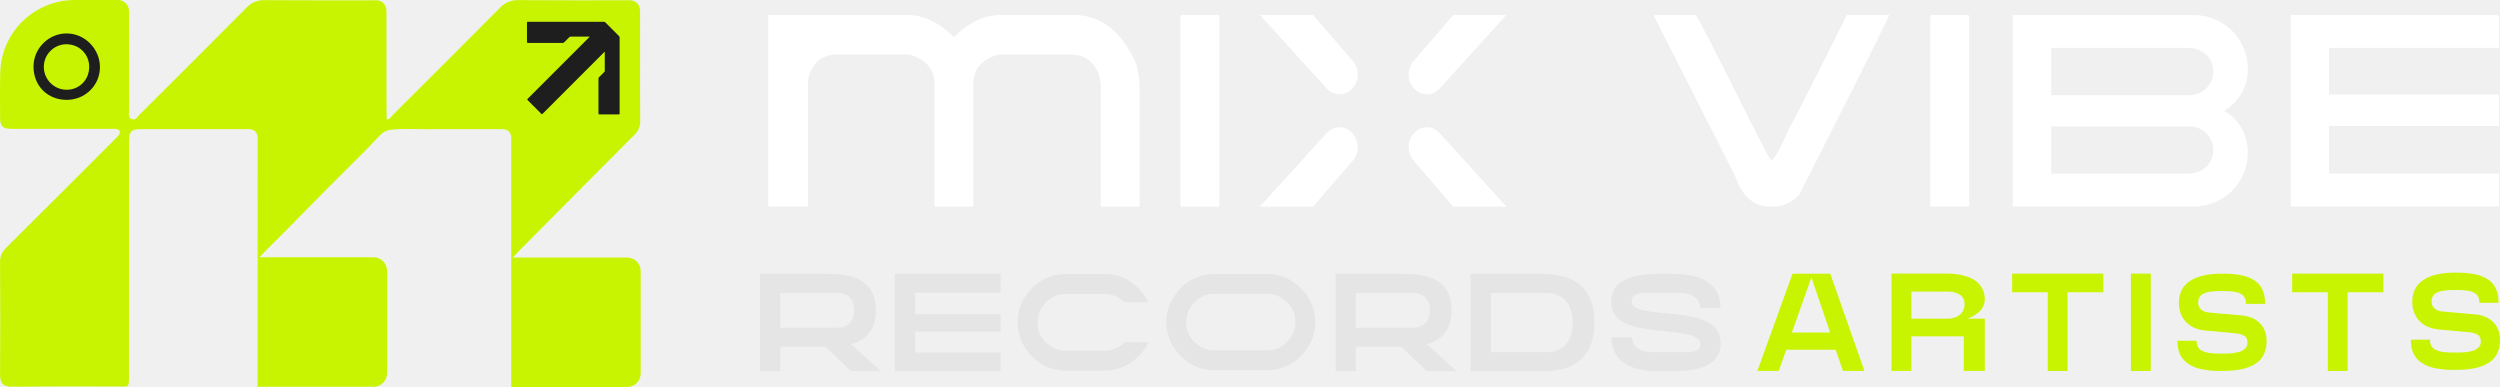
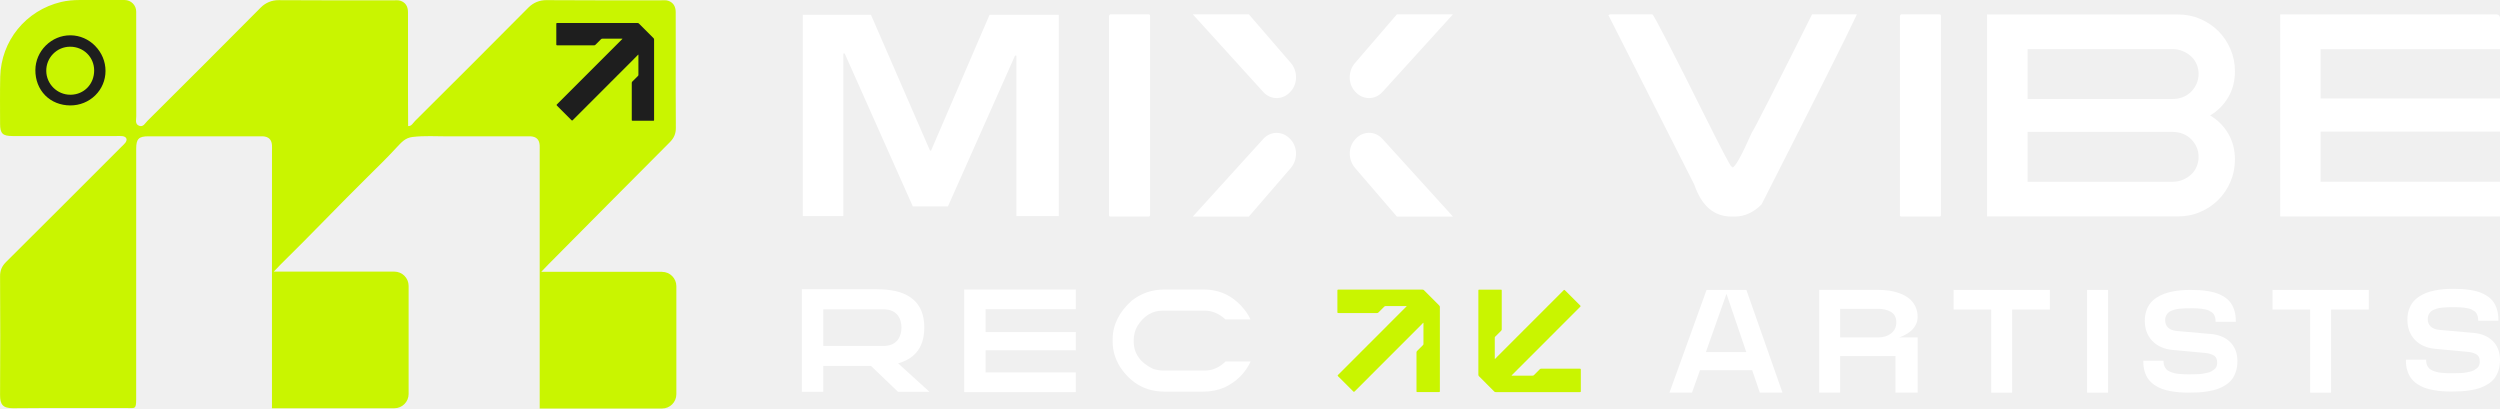
- <svg xmlns="http://www.w3.org/2000/svg" id="Layer_1" viewBox="0 0 1302.71 201.64">
-   <defs>
-     <style>.cls-1{fill:#fff;}.cls-2{fill:#e5e5e5;}.cls-3{fill:#c9f401;}.cls-4{fill:#1e1e1e;}</style>
-   </defs>
-   <path class="cls-2" d="M555.78,193.15c-9.14,0-16.49-4.12-21.85-12.24-2.4-3.94-3.62-8.06-3.62-12.23v-1.44c0-6.96,3.16-13.35,9.39-18.97,4.66-3.64,10.05-5.5,15.98-5.5h19.54c8.62,0,15.48,3.61,20.98,11.03,.83,1.15,1.53,2.37,2.13,3.71h-12.36c-3.08-2.87-6.54-4.32-10.31-4.32h-20.71c-5.06,0-9.22,2.52-12.37,7.49-1.23,2.17-1.87,4.52-1.87,6.84v.9c0,5.98,3.28,10.56,9.76,13.61,1.85,.5,3.31,.73,4.66,.73h20.71c3.74,0,7.08-1.47,10.23-4.5h12.35c-2.56,5.6-6.85,9.9-12.75,12.77-3.27,1.42-6.91,2.15-10.82,2.15h-19.09Z" />
-   <path class="cls-2" d="M443.51,179.35l15.46,14.04h-15.53l-13.33-12.77h-23.55v12.77h-10.57v-50.64h36.24c9.08,0,24.19,1.42,24.19,18.94,0,11.14-6.1,15.75-12.91,17.66Zm-36.95-8.58h29.65c7.16,0,8.94-5.11,8.94-9.08s-1.77-9.01-8.94-9.01h-29.65v18.09Z" />
-   <path class="cls-2" d="M521.43,142.75v9.72h-44.54v11.28h44.54v9.01h-44.54v10.92h44.54v9.72h-55.11v-50.64h55.11Z" />
-   <path class="cls-2" d="M743.49,179.35l15.46,14.04h-15.53l-13.33-12.77h-23.55v12.77h-10.57v-50.64h36.24c9.08,0,24.19,1.42,24.19,18.94,0,11.14-6.1,15.75-12.91,17.66Zm-36.95-8.58h29.65c7.16,0,8.94-5.11,8.94-9.08s-1.77-9.01-8.94-9.01h-29.65v18.09Z" />
-   <path class="cls-2" d="M830.84,168.07c0,23.34-17.66,25.32-26.74,25.32h-37.81v-50.64h37.81c9.08,0,26.74,2.06,26.74,25.32Zm-11.35,0c0-9.29-4.54-15.39-13.76-15.39h-28.8v30.85h28.8c9.22,0,13.76-6.17,13.76-15.46Z" />
-   <path class="cls-2" d="M896.62,178.57c0,5.75-2.2,14.82-23.9,14.82h-9.08c-21.7,0-23.9-11.92-23.9-17.66h10.57c0,1.49,.99,7.8,10.57,7.8h17.94c5.46,0,7.23-1.84,7.23-4.26,0-11.35-46.46-.35-46.46-21.63,0-5.82,2.2-14.89,23.97-14.89h9.01c21.77,0,23.97,11.92,23.97,17.73h-10.64c0-1.56-.92-7.8-10.5-7.8h-18.02c-5.46,0-7.16,1.77-7.16,4.26,0,11.14,46.39-.14,46.39,21.63Z" />
-   <path class="cls-2" d="M633.34,192.91c-10.29,0-18.13-4.95-23.31-14.7-1.54-3.78-2.3-7.19-2.3-10.37,0-7.98,3.64-14.92,10.82-20.63,4.54-2.94,9.32-4.44,14.16-4.44h27.7c8.49,0,15.63,4.02,21.23,11.94,2.52,4.53,3.76,8.79,3.76,12.95,0,7.86-3.32,14.6-9.86,20.02-4.4,3.47-9.71,5.23-15.76,5.23h-26.44Zm-.99-39.79c-4.91,0-8.99,2.41-12.13,7.17-1.43,2.56-2.14,5.09-2.14,7.55,0,5.82,2.95,10.37,8.77,13.52,1.89,.8,3.84,1.2,5.86,1.2h27.7c5.69,0,10.11-2.8,13.16-8.32,.98-2.05,1.47-4.2,1.47-6.4,0-5.99-3.05-10.57-9.06-13.62-1.97-.73-3.71-1.1-5.21-1.1h-28.41Z" />
-   <path class="cls-3" d="M934.06,142.59l-18.32,50.71h11.11l3.96-11.07h25.76l3.78,11.07h11.18l-17.82-50.71h-19.65Zm-.34,30.7l10.17-28.76,9.78,28.76h-19.96Z" />
-   <path class="cls-3" d="M1030.79,162.97c1.01-.84,1.85-1.88,2.49-3.09,.65-1.22,.97-2.55,.97-3.94,0-1.99-.41-3.79-1.21-5.37-.8-1.57-1.86-2.87-3.15-3.86-1.27-.97-2.78-1.79-4.5-2.43-1.7-.63-3.44-1.08-5.16-1.33-1.72-.24-3.51-.37-5.32-.37h-29.27v50.71h10.36v-18.04h27.32v18.04h10.95v-27.25h-9.12c.75-.25,1.5-.56,2.24-.91,1.27-.61,2.42-1.33,3.41-2.16Zm-34.8-11.03h18.91c1.11,0,2.19,.12,3.19,.35,.99,.23,1.95,.6,2.85,1.08,.85,.46,1.54,1.14,2.03,2.02,.5,.88,.75,1.95,.75,3.18,0,2.3-.82,4.07-2.49,5.42-1.68,1.36-3.84,2.05-6.4,2.05h-18.85v-14.1Z" />
-   <polygon class="cls-3" points="1048.49 152.29 1067.05 152.29 1067.05 193.3 1077.38 193.3 1077.38 152.29 1096.01 152.29 1096.01 142.59 1048.49 142.59 1048.49 152.29" />
-   <rect class="cls-3" x="1110.38" y="142.59" width="10.36" height="50.71" />
-   <path class="cls-3" d="M1167.85,164.35l-16.75-1.49c-1.87-.2-3.31-.76-4.26-1.69-.95-.92-1.42-2.12-1.42-3.66,0-.78,.14-1.49,.43-2.11,.29-.62,.64-1.14,1.06-1.53,.42-.4,.99-.74,1.71-1.03,.75-.3,1.44-.53,2.06-.67,.62-.14,1.43-.26,2.39-.34,.99-.08,1.78-.13,2.35-.14,.59-.01,1.35-.02,2.3-.02h1.89c.42,0,1.06,.02,1.9,.07,.84,.05,1.5,.1,1.97,.17,.48,.07,1.08,.18,1.81,.33,.7,.14,1.25,.31,1.65,.51,.43,.21,.89,.48,1.4,.81,.46,.3,.81,.64,1.05,1.02,.25,.4,.48,.89,.66,1.45,.18,.55,.27,1.17,.27,1.83v.48h9.98v-.48c0-1.86-.23-3.57-.7-5.08-.46-1.51-1.09-2.81-1.86-3.86-.77-1.05-1.76-1.97-2.95-2.75-1.17-.77-2.39-1.39-3.62-1.84-1.22-.45-2.65-.81-4.23-1.08-1.57-.27-3.07-.44-4.48-.53-1.39-.08-2.95-.12-4.64-.12-1.55,0-3.05,.06-4.46,.17-1.41,.12-2.89,.33-4.41,.63-1.52,.3-2.93,.7-4.2,1.18-1.28,.48-2.52,1.13-3.69,1.91-1.18,.79-2.2,1.72-3.01,2.76-.82,1.05-1.47,2.31-1.95,3.77-.48,1.45-.72,3.08-.72,4.83,0,3.99,1.23,7.32,3.67,9.89,2.43,2.56,5.76,4.06,9.91,4.47l16.8,1.56c1.85,.29,3.23,.79,4.11,1.48,.82,.65,1.24,1.76,1.24,3.28,0,.69-.12,1.33-.34,1.88-.22,.54-.57,.99-1.02,1.35-.5,.4-1.01,.75-1.53,1.05-.5,.29-1.17,.52-1.99,.69-.88,.18-1.62,.33-2.23,.45-.58,.11-1.39,.18-2.39,.22-1.03,.03-1.79,.06-2.29,.07-.49,.01-1.21,.02-2.16,.02s-1.75-.01-2.41-.03c-.66-.02-1.48-.08-2.43-.17-.95-.09-1.76-.22-2.41-.39-.66-.17-1.36-.41-2.1-.72-.7-.3-1.27-.66-1.69-1.08-.42-.42-.77-.96-1.06-1.61-.28-.64-.43-1.39-.43-2.22v-.48h-9.98v.48c0,1.8,.23,3.46,.7,4.95,.47,1.49,1.11,2.78,1.92,3.83,.8,1.04,1.8,1.97,2.97,2.76,1.16,.78,2.38,1.41,3.64,1.87,1.25,.46,2.66,.83,4.21,1.11,1.54,.28,3.03,.47,4.44,.58,1.41,.1,2.94,.16,4.56,.16,1.74,0,3.35-.04,4.78-.12,1.44-.08,3.02-.26,4.7-.53,1.68-.27,3.21-.63,4.52-1.08,1.32-.45,2.64-1.07,3.91-1.85,1.29-.79,2.38-1.73,3.24-2.8,.86-1.07,1.56-2.4,2.08-3.95,.51-1.55,.77-3.3,.77-5.22,0-3.88-1.2-7.05-3.58-9.4-2.36-2.34-5.61-3.69-9.66-4.02Z" />
-   <polygon class="cls-3" points="1194.42 152.29 1212.98 152.29 1212.98 193.3 1223.31 193.3 1223.31 152.29 1241.94 152.29 1241.94 142.59 1194.42 142.59 1194.42 152.29" />
+ <svg xmlns="http://www.w3.org/2000/svg" id="Layer_1" viewBox="0 0 1234.04 201.64">
  <g>
-     <path class="cls-3" d="M326.82,134.18h-59.66c1.55-1.61,2.54-2.68,3.56-3.7,19.94-20.09,39.86-40.2,59.86-60.22,2.09-2.09,3.06-4.23,3.03-7.21-.13-12.72-.05-25.45-.05-38.17,0-6.3,.03-12.61-.02-18.91-.02-2.89-1.28-4.73-3.59-5.56-1.16-.42-2.35-.26-3.53-.26-18.92-.01-37.85,.07-56.77-.08-3.28-.03-6.43,1.27-8.75,3.6-18.58,18.75-37.28,37.39-56,56.01-.98,.98-1.82,2.72-3.44,2.55-.12-12.45-.05-24.9-.05-37.34,0-6.3,.03-12.61-.02-18.91-.02-2.89-1.28-4.73-3.59-5.56-1.16-.42-2.35-.26-3.53-.26-18.92-.01-37.85,.07-56.77-.08-3.28-.03-6.43,1.27-8.75,3.6-18.58,18.75-37.28,37.39-56,56.01-1.09,1.09-2,3.12-3.99,2.42-2.26-.79-1.49-2.99-1.5-4.66-.04-17.24-.01-34.49-.03-51.73,0-3.14-2.55-5.7-5.69-5.71-7.46-.02-14.93,0-22.39,0-3.03,0-6.07,.27-9.02,.98C12.73,5.15,.52,20.16,.11,37.93c-.18,7.73-.08,15.46-.07,23.19,0,4.81,1.28,6.03,6.18,6.03,17.13,0,34.25,0,51.38,0,.95,0,1.92-.08,2.85,.05,2.01,.27,2.62,1.68,1.42,3.27-.57,.75-1.31,1.37-1.99,2.05-18.92,18.92-37.82,37.87-56.81,56.72C.99,131.31,.01,133.4,.03,136.41c.12,19.5,.15,39.01,0,58.51-.04,4.76,1.39,6.61,6.41,6.57,18.91-.17,37.82-.08,56.73-.08,3.34,0,4.04,.7,4.04-4.22,.02-41.26,0-82.53,.02-123.79,0-4.86,1.26-6.12,6.09-6.12,18.32,0,36.63,0,54.95,0,.48,0,.95-.02,1.43,0,2.89,.17,4.36,1.58,4.55,4.39,.06,.95,.01,1.9,.01,2.85,0,20.02,0,39.85-.02,59.54v45.53c0,.32,0,.63,0,.95,0,.35,0,.71,0,1.06v19.92h60.41c3.9,0,7.05-3.16,7.05-7.05v-53.35c0-3.9-3.16-7.05-7.05-7.05h-59.51c1.47-1.53,2.44-2.57,3.43-3.57,14.52-14.24,28.52-28.99,42.99-43.27,4.81-4.75,9.68-9.5,14.25-14.48,2.46-2.55,4.13-4.71,7.91-5.15,5.77-.68,11.53-.29,17.32-.29,12.92,0,25.84-.03,38.76-.03h.61c.48,0,.95-.02,1.43,0,2.89,.17,4.36,1.58,4.55,4.39,.06,.95,.01,1.9,.01,2.85,0,19.89,0,39.78,0,59.67v67.46h60.41c3.9,0,7.05-3.16,7.05-7.05v-53.35c0-3.9-3.16-7.05-7.05-7.05Z" />
-     <path class="cls-4" d="M47.02,22.7c-3.26-3.34-7.56-5.21-12.1-5.27-.08,0-.16,0-.24,0-4.51,0-8.79,1.79-12.07,5.03-3.28,3.25-5.1,7.54-5.15,12.07-.05,4.88,1.68,9.34,4.85,12.55,3.15,3.19,7.55,4.95,12.38,4.96h.03c4.67,0,9.04-1.77,12.31-4.98,3.26-3.2,5.05-7.49,5.05-12.06,0-4.59-1.8-8.95-5.07-12.29Zm-12.16,24.06c-.06,0-.12,0-.17,0-6.44,0-11.76-5.25-11.85-11.69-.05-3.19,1.15-6.2,3.37-8.47,2.21-2.26,5.16-3.52,8.31-3.54h.11c6.61,0,11.82,5.13,11.85,11.67,.03,6.77-4.96,11.94-11.61,12.04Z" />
-     <path class="cls-4" d="M307.21,19.08c-.14,0-.29,0-.44,0-3.12,0-6.23,0-9.35,0-.34,0-.58,.09-.81,.33-.88,.9-1.78,1.77-2.66,2.67-.2,.2-.39,.29-.67,.29-6.06,0-12.12,0-18.19,0-.38,0-.49-.09-.49-.48,.02-3.36,.02-6.72,0-10.08,0-.35,.08-.47,.45-.46,13.21,.01,26.42,0,39.63,0,.3,0,.51,.08,.73,.3,2.38,2.39,4.77,4.78,7.16,7.16,.21,.21,.3,.42,.3,.72,0,13.23,0,26.46,0,39.69,0,.32-.08,.4-.4,.39-3.39-.01-6.79-.01-10.18,0-.32,0-.44-.06-.44-.42,.01-6.1,.01-12.19,0-18.29,0-.29,.1-.48,.3-.67,.91-.89,1.81-1.8,2.71-2.7,.15-.14,.27-.27,.27-.52-.01-3.31,0-6.61,0-9.92,0-.03-.03-.05-.09-.15-.45,.46-.89,.92-1.33,1.36-10.32,10.32-20.64,20.64-30.96,30.98-.3,.3-.43,.27-.71-.01-2.36-2.38-4.74-4.76-7.12-7.12-.25-.25-.27-.37,0-.63,8.72-8.71,17.43-17.43,26.15-26.15,1.98-1.99,3.97-3.97,5.95-5.96,.08-.08,.21-.12,.2-.33Z" />
+     <path d="M326.82,134.18h-59.66c1.55-1.61,2.54-2.68,3.56-3.7,19.94-20.09,39.86-40.2,59.86-60.22,2.09-2.09,3.06-4.23,3.03-7.21-.13-12.72-.05-25.45-.05-38.17,0-6.3,.03-12.61-.02-18.91-.02-2.89-1.28-4.73-3.59-5.56-1.16-.42-2.35-.26-3.53-.26-18.92-.01-37.85,.07-56.77-.08-3.28-.03-6.43,1.27-8.75,3.6-18.58,18.75-37.28,37.39-56,56.01-.98,.98-1.82,2.72-3.44,2.55-.12-12.45-.05-24.9-.05-37.34,0-6.3,.03-12.61-.02-18.91-.02-2.89-1.28-4.73-3.59-5.56-1.16-.42-2.35-.26-3.53-.26-18.92-.01-37.85,.07-56.77-.08-3.28-.03-6.43,1.27-8.75,3.6-18.58,18.75-37.28,37.39-56,56.01-1.09,1.09-2,3.12-3.99,2.42-2.26-.79-1.49-2.99-1.5-4.66-.04-17.24-.01-34.49-.03-51.73,0-3.14-2.55-5.7-5.69-5.71-7.46-.02-14.93,0-22.39,0-3.03,0-6.07,.27-9.02,.98C12.73,5.15,.52,20.16,.11,37.93c-.18,7.73-.08,15.46-.07,23.19,0,4.81,1.28,6.03,6.18,6.03,17.13,0,34.25,0,51.38,0,.95,0,1.92-.08,2.85,.05,2.01,.27,2.62,1.68,1.42,3.27-.57,.75-1.31,1.37-1.99,2.05-18.92,18.92-37.82,37.87-56.81,56.72C.99,131.31,.01,133.4,.03,136.41c.12,19.5,.15,39.01,0,58.51-.04,4.76,1.39,6.61,6.41,6.57,18.91-.17,37.82-.08,56.73-.08,3.34,0,4.04,.7,4.04-4.22,.02-41.26,0-82.53,.02-123.79,0-4.86,1.26-6.12,6.09-6.12,18.32,0,36.63,0,54.95,0,.48,0,.95-.02,1.43,0,2.89,.17,4.36,1.58,4.55,4.39,.06,.95,.01,1.9,.01,2.85,0,20.02,0,39.85-.02,59.54v45.53c0,.32,0,.63,0,.95,0,.35,0,.71,0,1.06v19.92h60.41c3.9,0,7.05-3.16,7.05-7.05v-53.35c0-3.9-3.16-7.05-7.05-7.05h-59.51c1.47-1.53,2.44-2.57,3.43-3.57,14.52-14.24,28.52-28.99,42.99-43.27,4.81-4.75,9.68-9.5,14.25-14.48,2.46-2.55,4.13-4.71,7.91-5.15,5.77-.68,11.53-.29,17.32-.29,12.92,0,25.84-.03,38.76-.03h.61c.48,0,.95-.02,1.43,0,2.89,.17,4.36,1.58,4.55,4.39,.06,.95,.01,1.9,.01,2.85,0,19.89,0,39.78,0,59.67v67.46h60.41c3.9,0,7.05-3.16,7.05-7.05v-53.35c0-3.9-3.16-7.05-7.05-7.05Z" fill="#c9f500" />
+     <path d="M47.02,22.7c-3.26-3.34-7.56-5.21-12.1-5.27-.08,0-.16,0-.24,0-4.51,0-8.79,1.79-12.07,5.03-3.28,3.25-5.1,7.54-5.15,12.07-.05,4.88,1.68,9.34,4.85,12.55,3.15,3.19,7.55,4.95,12.38,4.96h.03c4.67,0,9.04-1.77,12.31-4.98,3.26-3.2,5.05-7.49,5.05-12.06,0-4.59-1.8-8.95-5.07-12.29Zm-12.16,24.06c-.06,0-.12,0-.17,0-6.44,0-11.76-5.25-11.85-11.69-.05-3.19,1.15-6.2,3.37-8.47,2.21-2.26,5.16-3.52,8.31-3.54h.11c6.61,0,11.82,5.13,11.85,11.67,.03,6.77-4.96,11.94-11.61,12.04Z" fill="#1e1e1e" />
+     <path d="M307.21,19.08c-.14,0-.29,0-.44,0-3.12,0-6.23,0-9.35,0-.34,0-.58,.09-.81,.33-.88,.9-1.78,1.77-2.66,2.67-.2,.2-.39,.29-.67,.29-6.06,0-12.12,0-18.19,0-.38,0-.49-.09-.49-.48,.02-3.36,.02-6.72,0-10.08,0-.35,.08-.47,.45-.46,13.21,.01,26.42,0,39.63,0,.3,0,.51,.08,.73,.3,2.38,2.39,4.77,4.78,7.16,7.16,.21,.21,.3,.42,.3,.72,0,13.23,0,26.46,0,39.69,0,.32-.08,.4-.4,.39-3.39-.01-6.79-.01-10.18,0-.32,0-.44-.06-.44-.42,.01-6.1,.01-12.19,0-18.29,0-.29,.1-.48,.3-.67,.91-.89,1.81-1.8,2.71-2.7,.15-.14,.27-.27,.27-.52-.01-3.31,0-6.61,0-9.92,0-.03-.03-.05-.09-.15-.45,.46-.89,.92-1.33,1.36-10.32,10.32-20.64,20.64-30.96,30.98-.3,.3-.43,.27-.71-.01-2.36-2.38-4.74-4.76-7.12-7.12-.25-.25-.27-.37,0-.63,8.72-8.71,17.43-17.43,26.15-26.15,1.98-1.99,3.97-3.97,5.95-5.96,.08-.08,.21-.12,.2-.33Z" fill="#1e1e1e" />
  </g>
-   <path class="cls-1" d="M573.57,45.32v61.65c0,.47,.29,.71,.86,.71h18.84c.38,0,.57-.24,.57-.71V45.03c0-2.76-.57-6.61-1.71-11.56-7.52-17.12-18.46-25.69-32.82-25.69h-37.68c-8.66,0-16.84,3.85-24.55,11.56-7.71-7.71-15.89-11.56-24.55-11.56h-37.53c-4.95,0-6.55,.05-9.77,0h-24.9V106.96c0,.47,.24,.71,.71,.71h19.27c.48,0,.71-.24,.71-.71V41.75c2-8.94,7.14-13.41,15.41-13.41h35.39c.95,0,2.05,.14,3.28,.43,7.9,2.76,11.84,7.66,11.84,14.7v63.5c0,.47,.24,.71,.71,.71h18.84c.48,0,.71-.24,.71-.71V43.46c0-7.04,3.95-11.94,11.84-14.7,1.33-.29,2.42-.43,3.28-.43h35.53c10.28,0,15.7,7.94,15.7,16.98Z" />
-   <path class="cls-1" d="M615.82,107.68h18.7c.57,0,.86-.24,.86-.71V8.5c0-.47-.29-.71-.86-.71h-18.7c-.28,0-.52,.24-.71,.71V106.96c0,.47,.24,.71,.71,.71Z" />
-   <path class="cls-1" d="M962.41,7.78c-18.74,37.48-28.69,56.99-29.83,58.51-5.04,11.42-8.23,17.12-9.56,17.12,0-.28-.14-.43-.43-.43-.57-.28-4.47-7.66-11.7-22.12-17.5-35.11-26.64-52.8-27.4-53.09h-20.98l-.71,.43,42.38,83.63c3.62,10.56,9.75,15.84,18.41,15.84h1.57c4.85,0,9.28-2,13.27-5.99,26.92-52.9,42.62-84.2,47.09-93.9h-22.12Z" />
-   <path class="cls-1" d="M1025.21,107.68c.57,0,.86-.24,.86-.71V8.5c0-.47-.29-.71-.86-.71h-18.7c-.28,0-.52,.24-.71,.71V106.96c0,.47,.24,.71,.71,.71h18.7Z" />
-   <path class="cls-1" d="M750.18,69.31c-3.75-4.13-9.85-3.96-13.51,.27-.04,.05-.09,.1-.13,.15-3.4,3.83-3.28,9.96,.06,13.86h-.02l20.73,24.1h27.69l-34.82-38.37Z" />
-   <path class="cls-1" d="M704.84,45.88s.09-.1,.14-.15h0c3.42-3.86,3.32-10.02-.05-13.93l-20.61-23.87-.13-.15h-27.69l34.81,38.35c3.76,4.14,9.88,3.98,13.54-.25Z" />
-   <path class="cls-1" d="M736.51,45.74s.09,.1,.13,.15c3.66,4.23,9.77,4.4,13.51,.27h.02l34.82-38.37h-27.69l-20.73,24.1c-3.35,3.89-3.46,10.02-.06,13.86Z" />
-   <path class="cls-1" d="M656.49,107.69h27.69l20.74-24.01c3.37-3.91,3.48-10.08,.05-13.93-.04-.05-.09-.1-.14-.15-3.67-4.23-9.78-4.39-13.54-.25h0s-34.81,38.34-34.81,38.34Z" />
-   <path class="cls-1" d="M1159.03,57.73c3.71-2.18,6.67-5.15,8.91-8.91,2.23-3.75,3.35-8.05,3.35-12.9,0-3.89-.74-7.55-2.21-10.97-1.47-3.42-3.47-6.39-5.98-8.91-2.52-2.52-5.49-4.51-8.91-5.98-3.42-1.47-7.08-2.21-10.97-2.21h-94.38V107.6h94.38c3.89,0,7.55-.73,10.97-2.21,3.42-1.47,6.39-3.47,8.91-5.98,2.52-2.52,4.51-5.49,5.98-8.91,1.47-3.42,2.21-7.08,2.21-10.97,0-4.85-1.12-9.14-3.35-12.9-2.23-3.75-5.2-6.72-8.91-8.91Zm-6.7,25.36c-.67,1.52-1.57,2.8-2.71,3.85-1.14,1.05-2.49,1.9-4.06,2.56-1.57,.67-3.3,1-5.2,1h-71.48v-24.65h71.48c1.9,0,3.63,.31,5.2,.93,1.57,.62,2.92,1.5,4.06,2.64,1.14,1.14,2.04,2.45,2.71,3.92,.66,1.47,1,3.11,1,4.92,0,1.71-.33,3.33-1,4.84Zm0-41.04c-.67,1.52-1.57,2.85-2.71,3.99-1.14,1.14-2.49,2.02-4.06,2.64-1.57,.62-3.3,.93-5.2,.93h-71.48V24.96h71.48c1.9,0,3.63,.33,5.2,1,1.57,.67,2.92,1.52,4.06,2.56,1.14,1.05,2.04,2.33,2.71,3.85,.66,1.52,1,3.13,1,4.84s-.33,3.33-1,4.85Z" />
-   <path class="cls-1" d="M1302.22,24.95V9.42c0-.91-.74-1.65-1.65-1.65h-106.91V107.6h108.56v-17.18h-88.62v-24.76h88.62v-16.35h-88.62V24.95h88.62Z" />
-   <path class="cls-3" d="M1289.47,163.8l-16.75-1.49c-1.87-.2-3.31-.76-4.26-1.69-.95-.92-1.42-2.12-1.42-3.66,0-.78,.14-1.49,.43-2.11,.29-.62,.64-1.14,1.06-1.53,.42-.4,.99-.74,1.71-1.03,.75-.3,1.44-.53,2.06-.67,.62-.14,1.43-.26,2.39-.34,.99-.08,1.78-.13,2.35-.14,.59-.01,1.35-.02,2.3-.02h1.89c.42,0,1.06,.02,1.9,.07,.84,.05,1.5,.1,1.97,.17,.48,.07,1.08,.18,1.81,.33,.7,.14,1.25,.31,1.65,.51,.43,.21,.89,.48,1.4,.81,.46,.3,.81,.64,1.05,1.02,.25,.4,.48,.89,.66,1.45,.18,.55,.27,1.17,.27,1.83v.48h9.98v-.48c0-1.86-.23-3.57-.7-5.08-.46-1.51-1.09-2.81-1.86-3.86-.77-1.05-1.76-1.97-2.95-2.75-1.17-.77-2.39-1.39-3.62-1.84-1.22-.45-2.65-.81-4.23-1.08-1.57-.27-3.07-.44-4.48-.53-1.39-.08-2.95-.12-4.64-.12-1.55,0-3.05,.06-4.46,.17-1.41,.12-2.89,.33-4.41,.63-1.52,.3-2.93,.7-4.2,1.18-1.28,.48-2.52,1.13-3.69,1.91-1.18,.79-2.2,1.72-3.01,2.76-.82,1.05-1.47,2.31-1.95,3.77-.48,1.45-.72,3.08-.72,4.83,0,3.99,1.23,7.32,3.67,9.89,2.43,2.56,5.76,4.06,9.91,4.47l16.8,1.56c1.85,.29,3.23,.79,4.11,1.48,.82,.65,1.24,1.76,1.24,3.28,0,.69-.12,1.33-.34,1.88-.22,.54-.57,.99-1.02,1.35-.5,.4-1.01,.75-1.53,1.05-.5,.29-1.17,.52-1.99,.69-.88,.18-1.62,.33-2.23,.45-.58,.11-1.39,.18-2.39,.22-1.03,.03-1.79,.06-2.29,.07-.49,.01-1.21,.02-2.16,.02s-1.75-.01-2.41-.03c-.66-.02-1.48-.08-2.43-.17-.95-.09-1.76-.22-2.41-.39-.66-.17-1.36-.41-2.1-.72-.7-.3-1.27-.66-1.69-1.08-.42-.42-.77-.96-1.06-1.61-.28-.64-.43-1.39-.43-2.22v-.48h-9.98v.48c0,1.8,.23,3.46,.7,4.95,.47,1.49,1.11,2.78,1.92,3.83,.8,1.04,1.8,1.97,2.97,2.76,1.16,.78,2.38,1.41,3.64,1.87,1.25,.46,2.66,.83,4.21,1.11,1.54,.28,3.03,.47,4.44,.58,1.41,.1,2.94,.16,4.56,.16,1.74,0,3.35-.04,4.78-.12,1.44-.08,3.02-.26,4.7-.53,1.68-.27,3.21-.63,4.52-1.08,1.32-.45,2.64-1.07,3.91-1.85,1.29-.79,2.38-1.73,3.24-2.8,.86-1.07,1.56-2.4,2.08-3.95,.51-1.55,.77-3.3,.77-5.22,0-3.88-1.2-7.05-3.58-9.4-2.36-2.34-5.61-3.69-9.66-4.02Z" />
+   <g>
+     <path d="M548.14,106.9h18.68c.57,0,.86-.24,.86-.71V7.79c0-.47-.29-.71-.86-.71h-18.68c-.28,0-.52,.24-.71,.71V106.19c0,.47,.24,.71,.71,.71Z" fill="#fff" />
+     <path d="M894.47,7.08c-18.73,37.46-28.66,56.95-29.8,58.47-5.04,11.41-8.22,17.11-9.55,17.11,0-.28-.14-.43-.43-.43-.57-.28-4.47-7.65-11.69-22.1-17.49-35.08-26.62-52.76-27.38-53.05h-20.96l-.71,.43,42.35,83.56c3.61,10.55,9.74,15.83,18.4,15.83h1.57c4.85,0,9.27-2,13.26-5.99,26.9-52.86,42.59-84.13,47.06-93.83h-22.1Z" fill="#fff" />
+     <path d="M957.22,106.9c.57,0,.86-.24,.86-.71V7.79c0-.47-.29-.71-.86-.71h-18.68c-.28,0-.52,.24-.71,.71V106.19c0,.47,.24,.71,.71,.71h18.68Z" fill="#fff" />
+     <g>
+       <path d="M682.4,68.56c-3.75-4.13-9.85-3.96-13.5,.27-.04,.05-.09,.1-.13,.15-3.4,3.82-3.28,9.96,.06,13.85h-.02l20.72,24.08h27.67l-34.8-38.34Z" fill="#fff" />
+       <path d="M637.09,45.15s.09-.1,.14-.15h0c3.42-3.85,3.32-10.01-.05-13.92l-20.59-23.85-.13-.15h-27.67l34.78,38.32c3.75,4.14,9.87,3.98,13.53-.25Z" fill="#fff" />
+       <path d="M668.74,45s.09,.1,.13,.15c3.66,4.22,9.76,4.4,13.5,.27h.02l34.8-38.34h-27.67l-20.72,24.08c-3.34,3.89-3.46,10.01-.06,13.85Z" fill="#fff" />
+       <path d="M588.78,106.91h27.67l20.72-23.99c3.37-3.91,3.47-10.07,.05-13.92-.04-.05-.09-.1-.14-.15-3.67-4.22-9.78-4.39-13.53-.25h0s-34.78,38.31-34.78,38.31Z" fill="#fff" />
+     </g>
+     <path d="M1090.95,56.99c3.7-2.18,6.67-5.15,8.9-8.9,2.23-3.75,3.35-8.05,3.35-12.89,0-3.89-.74-7.55-2.21-10.96-1.47-3.42-3.47-6.38-5.98-8.9-2.52-2.51-5.48-4.51-8.9-5.98-3.42-1.47-7.07-2.21-10.96-2.21h-94.31V106.82h94.31c3.89,0,7.55-.73,10.96-2.21,3.42-1.47,6.38-3.46,8.9-5.98,2.51-2.51,4.51-5.48,5.98-8.9,1.47-3.42,2.21-7.07,2.21-10.96,0-4.84-1.12-9.14-3.35-12.89-2.23-3.75-5.2-6.71-8.9-8.9Zm-6.69,25.34c-.67,1.52-1.57,2.8-2.71,3.84-1.14,1.05-2.49,1.9-4.06,2.56-1.57,.67-3.3,1-5.2,1h-71.43v-24.63h71.43c1.9,0,3.63,.31,5.2,.93,1.57,.62,2.92,1.5,4.06,2.63,1.14,1.14,2.04,2.45,2.71,3.92,.66,1.47,1,3.11,1,4.91,0,1.71-.33,3.32-1,4.84Zm0-41.01c-.67,1.52-1.57,2.85-2.71,3.99-1.14,1.14-2.49,2.02-4.06,2.63-1.57,.62-3.3,.93-5.2,.93h-71.43V24.24h71.43c1.9,0,3.63,.33,5.2,1,1.57,.67,2.92,1.52,4.06,2.56,1.14,1.05,2.04,2.33,2.71,3.84,.66,1.52,1,3.13,1,4.84s-.33,3.32-1,4.84Z" fill="#fff" />
+     <path d="M1234.03,24.28V8.76c0-.91-.74-1.65-1.65-1.65h-106.83V106.86h108.48v-17.16h-88.55v-24.74h88.55v-16.34h-88.55V24.28h88.55Z" fill="#fff" />
+     <path d="M522.63,106.67h-20.93V27.44h-.66l-33.11,74.44h-17.35l-33.64-75.5h-.66V106.67h-20V7.31h33.64l29.14,67.02h.53L488.46,7.31h34.17V106.67Z" fill="#fff" />
+   </g>
+   <path d="M443.33,179.35l15.46,14.04h-15.53l-13.33-12.77h-23.55v12.77h-10.57v-50.64h36.24c9.08,0,24.19,1.42,24.19,18.94,0,11.14-6.1,15.75-12.91,17.66Zm-36.95-8.58h29.65c7.16,0,8.94-5.11,8.94-9.08s-1.77-9.01-8.94-9.01h-29.65v18.09Z" fill="#fff" />
+   <path d="M574.7,193.3c-9.14,0-16.49-4.12-21.85-12.24-2.4-3.94-3.62-8.06-3.62-12.23v-1.44c0-6.96,3.16-13.35,9.39-18.97,4.66-3.64,10.05-5.5,15.98-5.5h19.54c8.62,0,15.48,3.61,20.98,11.03,.83,1.15,1.53,2.37,2.13,3.71h-12.36c-3.08-2.87-6.54-4.32-10.31-4.32h-20.71c-5.06,0-9.22,2.52-12.37,7.49-1.23,2.17-1.87,4.52-1.87,6.84v.9c0,5.98,3.28,10.56,9.76,13.61,1.85,.5,3.31,.73,4.66,.73h20.71c3.74,0,7.08-1.47,10.23-4.5h12.35c-2.56,5.6-6.85,9.9-12.75,12.77-3.27,1.42-6.91,2.15-10.82,2.15h-19.09Z" fill="#fff" />
+   <path d="M531.04,142.9v9.72h-44.54v11.28h44.54v9.01h-44.54v10.92h44.54v9.72h-55.11v-50.64h55.11Z" fill="#fff" />
+   <g>
+     <path d="M694.33,151.07c-.15,0-.3,0-.46,0-3.27,0-6.53,0-9.8,0-.35,0-.6,.09-.85,.35-.92,.94-1.86,1.86-2.78,2.8-.21,.21-.41,.3-.7,.3-6.35,0-12.71,0-19.06,0-.4,0-.52-.09-.52-.51,.02-3.52,.02-7.04,0-10.56,0-.37,.09-.49,.47-.49,13.84,.01,27.69,.01,41.53,0,.31,0,.54,.09,.76,.31,2.49,2.51,5,5.01,7.5,7.51,.22,.22,.32,.44,.32,.76,0,13.86,0,27.73,0,41.59,0,.33-.08,.41-.41,.41-3.56-.01-7.11-.01-10.67,0-.34,0-.46-.06-.46-.44,.01-6.39,.01-12.78,0-19.17,0-.3,.11-.5,.31-.7,.95-.94,1.89-1.88,2.84-2.83,.15-.15,.29-.29,.29-.55-.01-3.47,0-6.93,0-10.4,0-.03-.03-.05-.1-.15-.47,.48-.93,.96-1.39,1.43-10.82,10.82-21.64,21.64-32.45,32.46-.31,.31-.46,.28-.75-.01-2.48-2.5-4.97-4.98-7.47-7.46-.26-.26-.28-.39,0-.66,9.14-9.13,18.27-18.27,27.4-27.41,2.08-2.08,4.16-4.16,6.24-6.24,.08-.08,.22-.13,.21-.34Z" fill="#c9f500" />
+     <path d="M746.15,185.44c.15,0,.3,0,.46,0,3.27,0,6.53,0,9.8,0,.35,0,.6-.09,.85-.35,.92-.94,1.86-1.86,2.78-2.8,.21-.21,.41-.3,.7-.3,6.35,0,12.71,0,19.06,0,.4,0,.52,.09,.52,.51-.02,3.52-.02,7.04,0,10.56,0,.37-.09,.49-.47,.49-13.84-.01-27.69-.01-41.53,0-.31,0-.54-.09-.76-.31-2.49-2.51-5-5.01-7.5-7.51-.22-.22-.32-.44-.32-.76,0-13.86,0-27.73,0-41.59,0-.33,.08-.41,.41-.41,3.56,.01,7.11,.01,10.67,0,.34,0,.46,.06,.46,.44-.01,6.39-.01,12.78,0,19.17,0,.3-.11,.5-.31,.7-.95,.94-1.89,1.88-2.84,2.83-.15,.15-.29,.29-.29,.55,.01,3.47,0,6.93,0,10.4,0,.03,.03,.05,.1,.15,.47-.48,.93-.96,1.39-1.43,10.82-10.82,21.64-21.64,32.45-32.46,.31-.31,.46-.28,.75,.01,2.48,2.5,4.97,4.98,7.47,7.46,.26,.26,.28,.39,0,.66-9.14,9.13-18.27,18.27-27.4,27.41-2.08,2.08-4.16,4.16-6.24,6.24-.08,.08-.22,.13-.21,.34Z" fill="#c9f500" />
+   </g>
+   <path d="M842.39,143.1l-18.32,50.71h11.11l3.96-11.07h25.76l3.78,11.07h11.18l-17.82-50.71h-19.65Zm-.34,30.7l10.17-28.76,9.78,28.76h-19.96Z" fill="#fff" />
+   <path d="M943.12,163.48c1.01-.84,1.85-1.88,2.49-3.09,.65-1.22,.97-2.55,.97-3.94,0-1.99-.41-3.79-1.21-5.37-.8-1.57-1.86-2.87-3.15-3.86-1.27-.97-2.78-1.79-4.5-2.43-1.7-.63-3.44-1.08-5.16-1.33-1.72-.24-3.51-.37-5.32-.37h-29.27v50.71h10.36v-18.04h27.32v18.04h10.95v-27.25h-9.12c.75-.25,1.5-.56,2.24-.91,1.27-.61,2.42-1.33,3.41-2.16Zm-34.8-11.03h18.91c1.11,0,2.19,.12,3.19,.35,.99,.23,1.95,.6,2.85,1.08,.85,.46,1.54,1.14,2.03,2.02,.5,.88,.75,1.95,.75,3.18,0,2.3-.82,4.07-2.49,5.42-1.68,1.36-3.84,2.05-6.4,2.05h-18.85v-14.1Z" fill="#fff" />
+   <polygon points="964.33 152.8 982.89 152.8 982.89 193.81 993.21 193.81 993.21 152.8 1011.84 152.8 1011.84 143.1 964.33 143.1 964.33 152.8" fill="#fff" />
+   <rect x="1030.21" y="143.1" width="10.36" height="50.71" fill="#fff" />
+   <path d="M1091.18,164.86l-16.75-1.49c-1.87-.2-3.31-.76-4.26-1.69-.95-.92-1.42-2.12-1.42-3.66,0-.78,.14-1.49,.43-2.11,.29-.62,.64-1.14,1.06-1.53,.42-.4,.99-.74,1.71-1.03,.75-.3,1.44-.53,2.06-.67,.62-.14,1.43-.26,2.39-.34,.99-.08,1.78-.13,2.35-.14,.59-.01,1.35-.02,2.3-.02h1.89c.42,0,1.06,.02,1.9,.07,.84,.05,1.5,.1,1.97,.17,.48,.07,1.08,.18,1.81,.33,.7,.14,1.25,.31,1.65,.51,.43,.21,.89,.48,1.4,.81,.46,.3,.81,.64,1.05,1.02,.25,.4,.48,.89,.66,1.45,.18,.55,.27,1.17,.27,1.83v.48h9.98v-.48c0-1.86-.23-3.57-.7-5.08-.46-1.51-1.09-2.81-1.86-3.86-.77-1.05-1.76-1.97-2.95-2.75-1.17-.77-2.39-1.39-3.62-1.84-1.22-.45-2.65-.81-4.23-1.08-1.57-.27-3.07-.44-4.48-.53-1.39-.08-2.95-.12-4.64-.12-1.55,0-3.05,.06-4.46,.17-1.41,.12-2.89,.33-4.41,.63-1.52,.3-2.93,.7-4.2,1.18-1.28,.48-2.52,1.13-3.69,1.91-1.18,.79-2.2,1.72-3.01,2.76-.82,1.05-1.47,2.31-1.95,3.77-.48,1.45-.72,3.08-.72,4.83,0,3.99,1.23,7.32,3.67,9.89,2.43,2.56,5.76,4.06,9.91,4.47l16.8,1.56c1.85,.29,3.23,.79,4.11,1.48,.82,.65,1.24,1.76,1.24,3.28,0,.69-.12,1.33-.34,1.88-.22,.54-.57,.99-1.02,1.35-.5,.4-1.01,.75-1.53,1.05-.5,.29-1.17,.52-1.99,.69-.88,.18-1.62,.33-2.23,.45-.58,.11-1.39,.18-2.39,.22-1.03,.03-1.79,.06-2.29,.07-.49,.01-1.21,.02-2.16,.02s-1.75-.01-2.41-.03c-.66-.02-1.48-.08-2.43-.17-.95-.09-1.76-.22-2.41-.39-.66-.17-1.36-.41-2.1-.72-.7-.3-1.27-.66-1.69-1.08-.42-.42-.77-.96-1.06-1.61-.28-.64-.43-1.39-.43-2.22v-.48h-9.98v.48c0,1.8,.23,3.46,.7,4.95,.47,1.49,1.11,2.78,1.92,3.83,.8,1.04,1.8,1.97,2.97,2.76,1.16,.78,2.38,1.41,3.64,1.87,1.25,.46,2.66,.83,4.21,1.11,1.54,.28,3.03,.47,4.44,.58,1.41,.1,2.94,.16,4.56,.16,1.74,0,3.35-.04,4.78-.12,1.44-.08,3.02-.26,4.7-.53,1.68-.27,3.21-.63,4.52-1.08,1.32-.45,2.64-1.07,3.91-1.85,1.29-.79,2.38-1.73,3.24-2.8,.86-1.07,1.56-2.4,2.08-3.95,.51-1.55,.77-3.3,.77-5.22,0-3.88-1.2-7.05-3.58-9.4-2.36-2.34-5.61-3.69-9.66-4.02Z" fill="#fff" />
+   <polygon points="1121.75 152.8 1140.31 152.8 1140.31 193.81 1150.64 193.81 1150.64 152.8 1169.27 152.8 1169.27 143.1 1121.75 143.1 1121.75 152.8" fill="#fff" />
+   <path d="M1220.8,164.32l-16.75-1.49c-1.87-.2-3.31-.76-4.26-1.69-.95-.92-1.42-2.12-1.42-3.66,0-.78,.14-1.49,.43-2.11,.29-.62,.64-1.14,1.06-1.53,.42-.4,.99-.74,1.71-1.03,.75-.3,1.44-.53,2.06-.67,.62-.14,1.43-.26,2.39-.34,.99-.08,1.78-.13,2.35-.14,.59-.01,1.35-.02,2.3-.02h1.89c.42,0,1.06,.02,1.9,.07,.84,.05,1.5,.1,1.97,.17,.48,.07,1.08,.18,1.81,.33,.7,.14,1.25,.31,1.65,.51,.43,.21,.89,.48,1.4,.81,.46,.3,.81,.64,1.05,1.02,.25,.4,.48,.89,.66,1.45,.18,.55,.27,1.17,.27,1.83v.48h9.98v-.48c0-1.86-.23-3.57-.7-5.08-.46-1.51-1.09-2.81-1.86-3.86-.77-1.05-1.76-1.97-2.95-2.75-1.17-.77-2.39-1.39-3.62-1.84-1.22-.45-2.65-.81-4.23-1.08-1.57-.27-3.07-.44-4.48-.53-1.39-.08-2.95-.12-4.64-.12-1.55,0-3.05,.06-4.46,.17-1.41,.12-2.89,.33-4.41,.63-1.52,.3-2.93,.7-4.2,1.18-1.28,.48-2.52,1.13-3.69,1.91-1.18,.79-2.2,1.72-3.01,2.76-.82,1.05-1.47,2.31-1.95,3.77-.48,1.45-.72,3.08-.72,4.83,0,3.99,1.23,7.32,3.67,9.89,2.43,2.56,5.76,4.06,9.91,4.47l16.8,1.56c1.85,.29,3.23,.79,4.11,1.48,.82,.65,1.24,1.76,1.24,3.28,0,.69-.12,1.33-.34,1.88-.22,.54-.57,.99-1.02,1.35-.5,.4-1.01,.75-1.53,1.05-.5,.29-1.17,.52-1.99,.69-.88,.18-1.62,.33-2.23,.45-.58,.11-1.39,.18-2.39,.22-1.03,.03-1.79,.06-2.29,.07-.49,.01-1.21,.02-2.16,.02s-1.75-.01-2.41-.03c-.66-.02-1.48-.08-2.43-.17-.95-.09-1.76-.22-2.41-.39-.66-.17-1.36-.41-2.1-.72-.7-.3-1.27-.66-1.69-1.08-.42-.42-.77-.96-1.06-1.61-.28-.64-.43-1.39-.43-2.22v-.48h-9.98v.48c0,1.8,.23,3.46,.7,4.95,.47,1.49,1.11,2.78,1.92,3.83,.8,1.04,1.8,1.97,2.97,2.76,1.16,.78,2.38,1.41,3.64,1.87,1.25,.46,2.66,.83,4.21,1.11,1.54,.28,3.03,.47,4.44,.58,1.41,.1,2.94,.16,4.56,.16,1.74,0,3.35-.04,4.78-.12,1.44-.08,3.02-.26,4.7-.53,1.68-.27,3.21-.63,4.52-1.08,1.32-.45,2.64-1.07,3.91-1.85,1.29-.79,2.38-1.73,3.24-2.8,.86-1.07,1.56-2.4,2.08-3.95,.51-1.55,.77-3.3,.77-5.22,0-3.88-1.2-7.05-3.58-9.4-2.36-2.34-5.61-3.69-9.66-4.02Z" fill="#fff" />
</svg>
